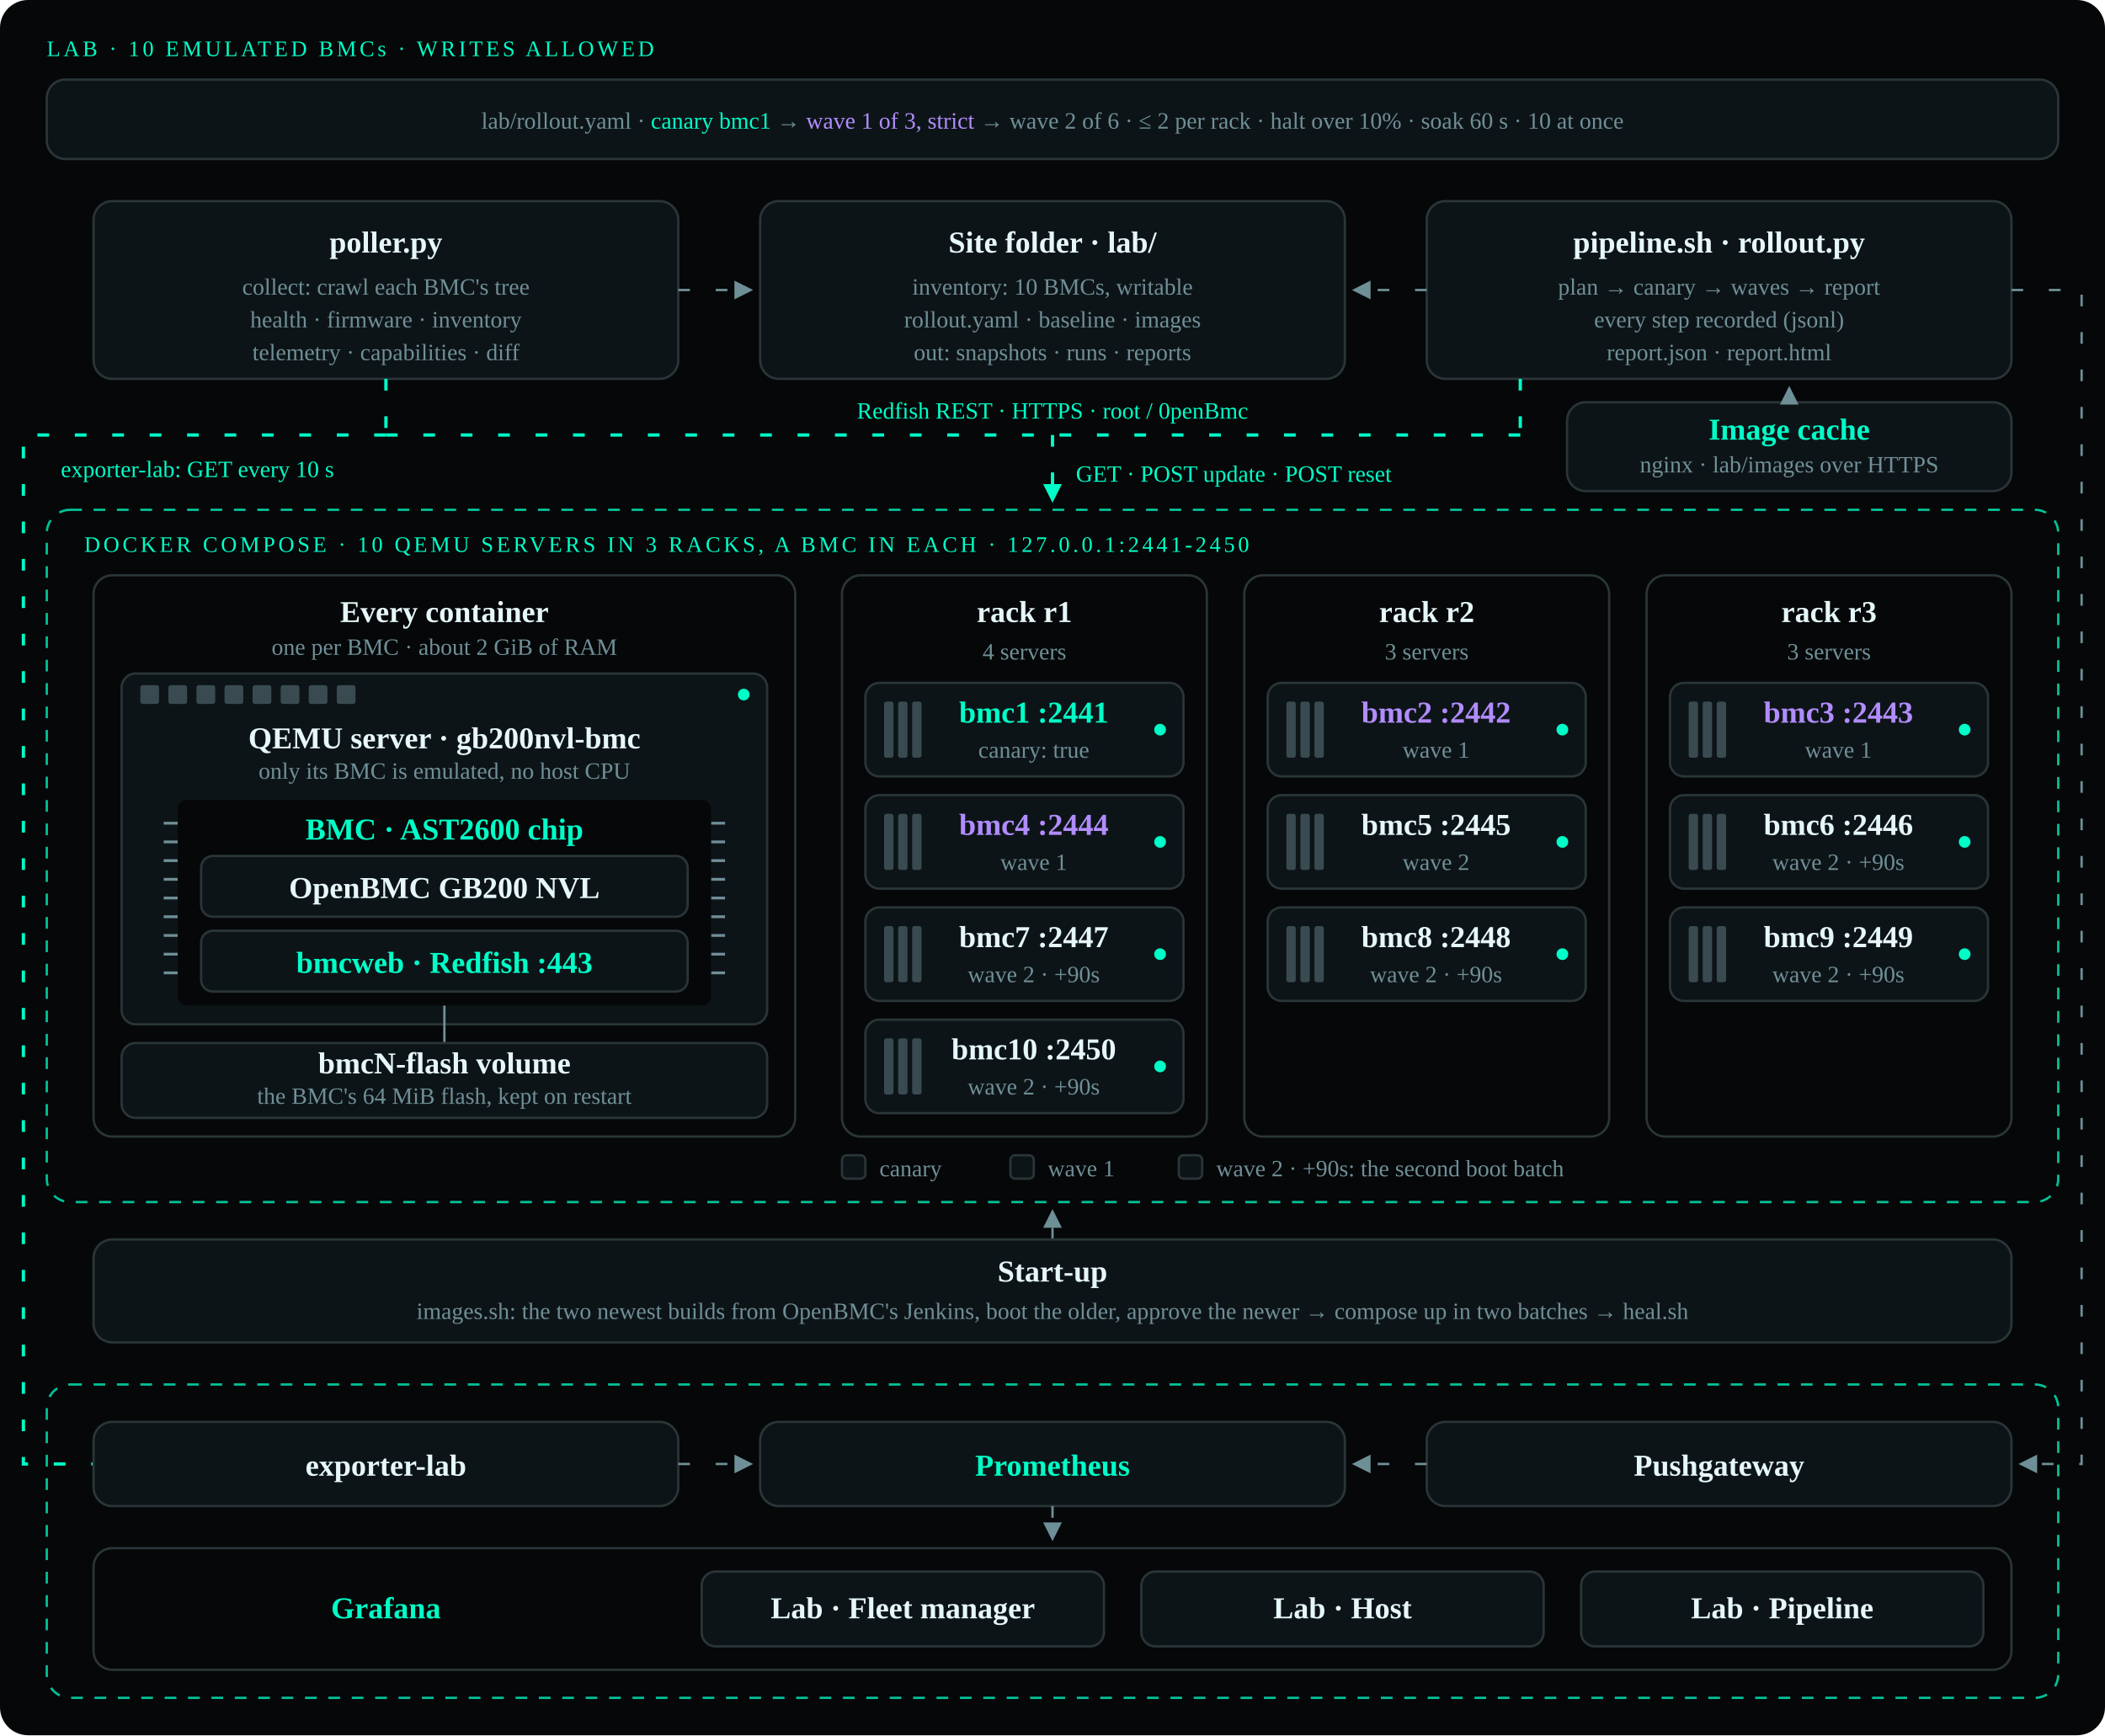
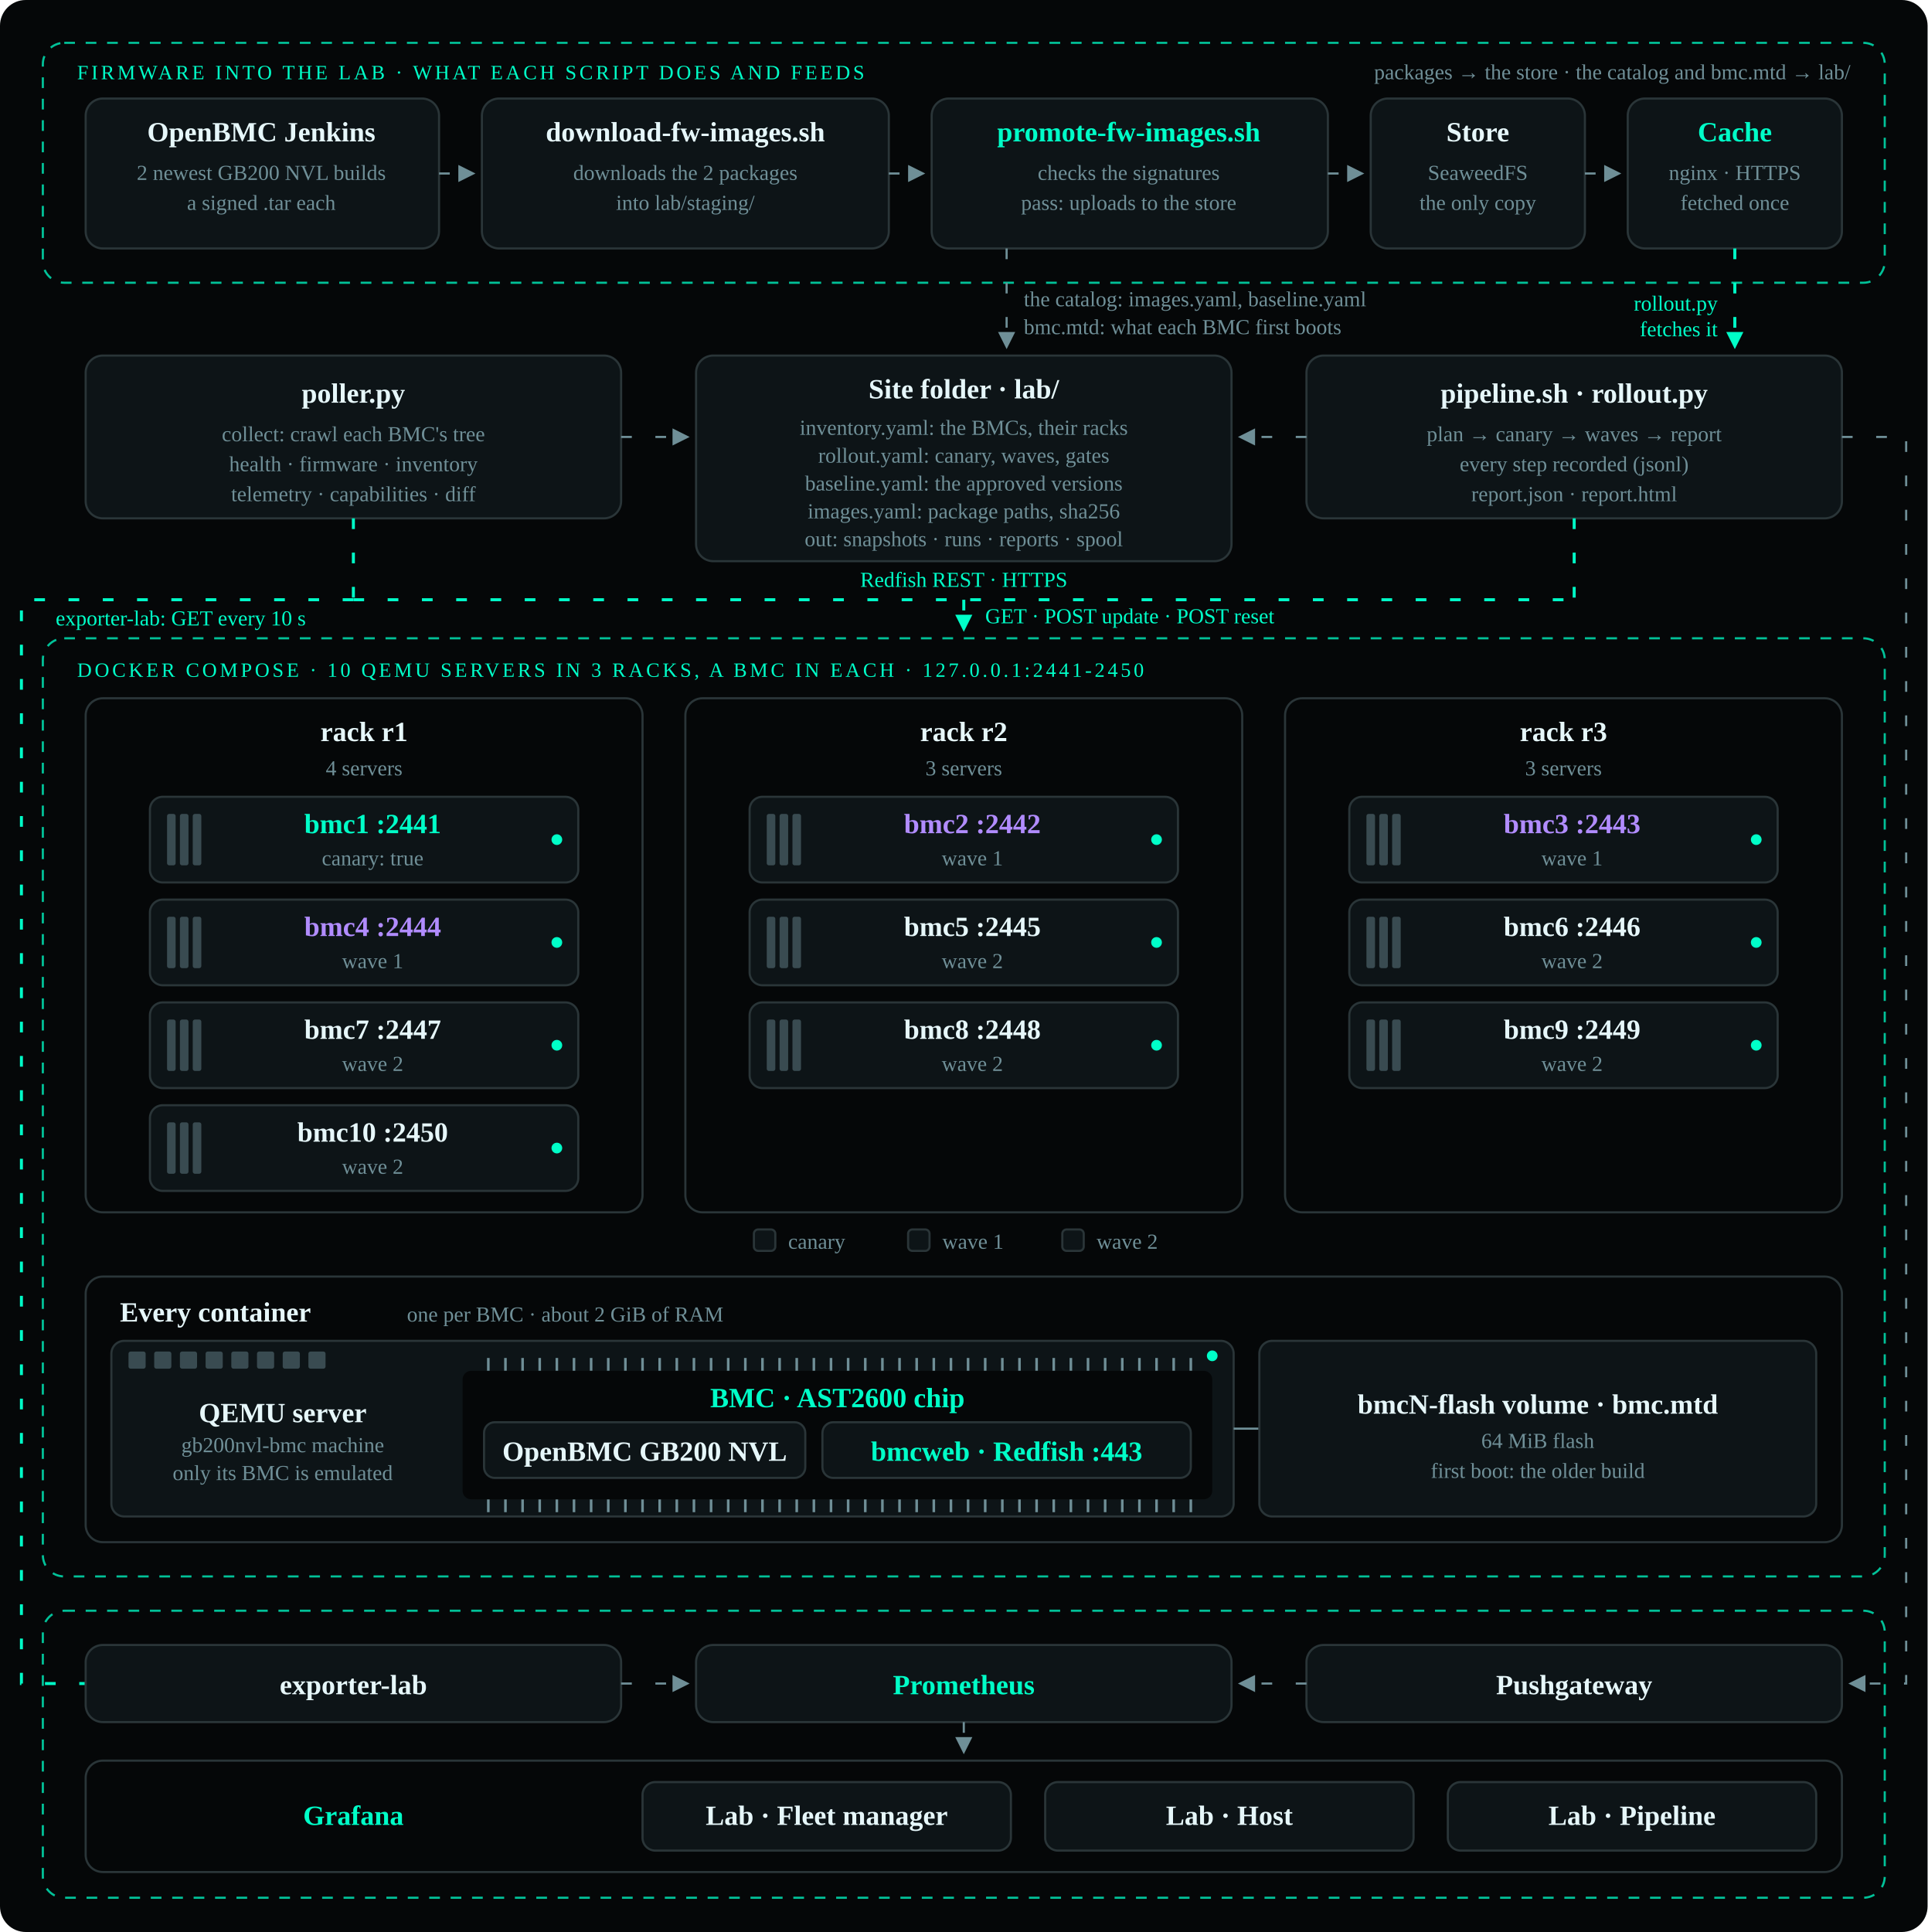
- <svg xmlns="http://www.w3.org/2000/svg" viewBox="0 0 900 742" role="img" aria-label="The lab: ten emulated BMCs in three racks, where the rollout really updates firmware, and the observability stack that watches them. lab/rollout.yaml plans a canary of one BMC, bmc1, marked canary: true; wave 1 of three, bmc2 to bmc4, strict; wave 2 of the other six; at most two BMCs of a rack in a wave, a halt over 10% failed, a 60 second soak, ten at once. poller.py and pipeline.sh with rollout.py share the lab/ folder: the inventory of ten writable BMCs, the policy, the baseline and the image catalog, and the snapshots, run records and reports. They speak Redfish over HTTPS with OpenBMC's default login: reads, updates and resets. rollout.py gets each firmware image from the site's image cache beside it, nginx serving lab/images over HTTPS, checks its sha256 against the catalog, and pushes it to the BMC. Docker Compose runs one container per BMC on 127.0.0.1 ports 2441 to 2450. In each, QEMU's gb200nvl-bmc machine stands in for the server, emulating only its BMC, an AST2600 chip, which runs OpenBMC's GB200 NVL firmware and bmcweb serving Redfish on port 443, from a 64 MiB flash volume kept across restarts. bmc6 to bmc10 boot 90 seconds after the others. At start-up, lab/images.sh fetches the two newest GB200 NVL builds from OpenBMC's Jenkins, boots the older and approves the newer, starts the containers in two batches, and restarts any BMC whose boot came up degraded. The observability stack runs in Docker Compose, every service on 127.0.0.1: exporter-lab, poller.py exporter, reads the ten BMCs over Redfish every 10 seconds; rollout.py run pushes every event of a run to the Pushgateway; Prometheus scrapes both; Grafana shows them in a Lab folder, Lab · Fleet manager, Lab · Host and Lab · Pipeline, next to a Prod folder.">
+ <svg xmlns="http://www.w3.org/2000/svg" viewBox="0 0 900 902" role="img" aria-label="The lab: ten emulated BMCs in three racks, where the rollout really updates firmware, and the observability stack that watches them. lab/rollout.yaml plans a canary of one BMC, bmc1, marked canary: true; wave 1 of three, bmc2 to bmc4, strict; wave 2 of the other six; at most two BMCs of a rack in a wave, a halt over 10% failed, a 60 second soak, ten at once. poller.py and pipeline.sh with rollout.py share the lab/ folder: the inventory of ten writable BMCs, the policy, the baseline and the image catalog, and the snapshots, run records and reports. They speak Redfish over HTTPS: reads, updates and resets. The firmware's way in: OpenBMC's Jenkins builds each version as a signed .tar package. lab/download-fw-images.sh downloads the two newest into lab/staging/. lab/promote-fw-images.sh, the ingest gate, checks each one's signatures against the pinned key; only a package that passes is uploaded into the store, a SeaweedFS bucket that keeps the only copy, and its download deleted; it writes into lab/ the catalog images.yaml and the baseline, never the packages, and takes the older build's image-bmc out as bmc.mtd, which each BMC's flash volume starts from. The cache, nginx over HTTPS, fetches each package from the store once. rollout.py fetches a package from the cache into lab/spool/, its own copy, checks its sha256 against the catalog and pushes that copy to the BMC, which writes it into its flash. Docker Compose runs one container per BMC on 127.0.0.1 ports 2441 to 2450. In each, QEMU's gb200nvl-bmc machine stands in for the server, emulating only its BMC, an AST2600 chip, which runs OpenBMC's GB200 NVL firmware and bmcweb serving Redfish on port 443, from a 64 MiB flash volume kept across restarts. They boot in batches of four, each once the batch before is healthy, and a BMC whose boot comes up degraded boots again. At start-up, the two scripts fetch the two newest GB200 NVL builds from OpenBMC's Jenkins and check their signatures; the lab boots the older and approves the newer. The observability stack runs in Docker Compose, every service on 127.0.0.1: exporter-lab, poller.py exporter, reads the ten BMCs over Redfish every 10 seconds; rollout.py run pushes every event of a run to the Pushgateway; Prometheus scrapes both; Grafana shows them in a Lab folder, Lab · Fleet manager, Lab · Host and Lab · Pipeline, next to a Prod folder.">
  <style>
    .rfl text { font-family: var(--mono, monospace); }
    .rfl .bg { fill: var(--bg-deep, #050708); }
    .rfl .box { fill: var(--surface, #0d1417); stroke: var(--line, #2a3538); }
    .rfl .grp { fill: none; stroke: var(--line, #2a3538); }
    .rfl .name { fill: var(--fg, #e6f7fa); font-size: 13px; font-weight: 600; }
    .rfl .sub { fill: var(--dim, #6f8f97); font-size: 10px; }
    .rfl .band { fill: var(--dim, #6f8f97); font-size: 9.5px; letter-spacing: .14em; }
    .rfl .lbl { fill: var(--dim, #6f8f97); font-size: 10px; }
    .rfl .hi { fill: var(--teal, #00ffc8); }
    .rfl .wire { fill: none; stroke: var(--dim, #6f8f97); stroke-width: 1; }
    .rfl .wire-hi { fill: none; stroke: var(--teal, #00ffc8); stroke-width: 1.4; }
    .rfl .cut { fill: none; stroke: var(--teal, #00ffc8); stroke-width: 1; stroke-dasharray: 5 5; opacity: .75; }
    /* which wave a BMC is in: the same colours as the canary and wave 1 in rollout.svg */
    .rfl .canary .box { stroke: color-mix(in srgb, var(--teal, #00ffc8) 60%, transparent); }
-     .rfl .canary .name, .rfl .c-canary { fill: var(--teal, #00ffc8); }
+     .rfl .canary .name { fill: var(--teal, #00ffc8); }
    .rfl .w1 .box { stroke: color-mix(in srgb, var(--violet, #b18cff) 60%, transparent); }
-     .rfl .w1 .name, .rfl .c-w1 { fill: var(--violet, #b18cff); }
+     .rfl .w1 .name { fill: var(--violet, #b18cff); }
    /* a QEMU server: drive bays and a power LED on its front, the BMC chip inside with its pins */
    .rfl .bay { fill: var(--dim, #6f8f97); opacity: .45; }
    .rfl .led { fill: var(--teal, #00ffc8); }
    .rfl .chip { fill: var(--bg-deep, #050708); stroke: color-mix(in srgb, var(--teal, #00ffc8) 55%, transparent); }
    .rfl .pins { fill: none; stroke: var(--dim, #6f8f97); stroke-width: 1.2; }
    /* motion: dashes run the way a wire points, the BMCs' LEDs pulse, the rollout takes canary, wave 1, wave 2 in turn */
    @keyframes rfl-flow { to { stroke-dashoffset: -32; } }
    @keyframes rfl-blink { 50% { opacity: .3; } }
    @keyframes rfl-wave { 0%, 28%, 100% { stroke-width: 1; } 8%, 20% { stroke-width: 2.6; } }
    .rfl .flow { stroke-dasharray: 5 11; animation: rfl-flow 1.6s linear infinite; }
    .rfl .led { animation: rfl-blink 2.4s ease-in-out infinite; }
    .rfl .canary .box { animation: rfl-wave 6s infinite; }
    .rfl .w1 .box { animation: rfl-wave 6s 2s infinite; }
    .rfl .srv .box { animation: rfl-wave 6s 4s infinite; }
    @media (prefers-reduced-motion: reduce) {
      .rfl .flow, .rfl .led, .rfl .box { animation: none; }
      .rfl .flow { stroke-dasharray: none; }
    }
  </style>
  <defs>
    <marker id="rfl-dim" viewBox="0 0 8 8" refX="7" refY="4" markerWidth="8" markerHeight="8" markerUnits="userSpaceOnUse" orient="auto">
      <path d="M0 0 8 4 0 8z" style="fill: var(--dim, #6f8f97)" />
    </marker>
    <marker id="rfl-teal" viewBox="0 0 8 8" refX="7" refY="4" markerWidth="8" markerHeight="8" markerUnits="userSpaceOnUse" orient="auto">
      <path d="M0 0 8 4 0 8z" style="fill: var(--teal, #00ffc8)" />
    </marker>
  </defs>
  <g class="rfl">
-     <rect class="bg" x="0" y="0" width="900" height="742" rx="12" />
-     <text class="band hi" x="20" y="24">LAB · 10 EMULATED BMCs · WRITES ALLOWED</text>
-     <rect class="box" x="20" y="34" width="860" height="34" rx="8" />
-     <text class="sub" x="450" y="55" text-anchor="middle">lab/rollout.yaml · <tspan class="c-canary">canary bmc1</tspan> → <tspan class="c-w1">wave 1 of 3, strict</tspan> → wave 2 of 6 · ≤ 2 per rack · halt over 10% · soak 60 s · 10 at once</text>
-     <rect class="box" x="40" y="86" width="250" height="76" rx="8" />
-     <text class="name" x="165" y="108" text-anchor="middle">poller.py</text>
-     <text class="sub" x="165" y="126" text-anchor="middle">collect: crawl each BMC's tree</text>
-     <text class="sub" x="165" y="140" text-anchor="middle">health · firmware · inventory</text>
-     <text class="sub" x="165" y="154" text-anchor="middle">telemetry · capabilities · diff</text>
-     <rect class="box" x="325" y="86" width="250" height="76" rx="8" />
-     <text class="name" x="450" y="108" text-anchor="middle">Site folder · lab/</text>
-     <text class="sub" x="450" y="126" text-anchor="middle">inventory: 10 BMCs, writable</text>
-     <text class="sub" x="450" y="140" text-anchor="middle">rollout.yaml · baseline · images</text>
-     <text class="sub" x="450" y="154" text-anchor="middle">out: snapshots · runs · reports</text>
-     <rect class="box" x="610" y="86" width="250" height="76" rx="8" />
-     <text class="name" x="735" y="108" text-anchor="middle">pipeline.sh · rollout.py</text>
-     <text class="sub" x="735" y="126" text-anchor="middle">plan → canary → waves → report</text>
-     <text class="sub" x="735" y="140" text-anchor="middle">every step recorded (jsonl)</text>
-     <text class="sub" x="735" y="154" text-anchor="middle">report.json · report.html</text>
-     <path class="wire flow" d="M290 124H321" marker-end="url(#rfl-dim)" />
-     <path class="wire flow" d="M610 124H579" marker-end="url(#rfl-dim)" />
-     <path class="wire-hi flow" d="M165 162V186M650 162V186M165 186H650" />
-     <text class="lbl hi" x="450" y="179" text-anchor="middle">Redfish REST · HTTPS · root / 0penBmc</text>
-     <path class="wire-hi flow" d="M450 186V214" marker-end="url(#rfl-teal)" />
-     <text class="lbl hi" x="460" y="206">GET · POST update · POST reset</text>
-     <rect class="box" x="670" y="172" width="190" height="38" rx="8" />
-     <text class="name hi" x="765" y="188" text-anchor="middle">Image cache</text>
-     <text class="sub" x="765" y="202" text-anchor="middle">nginx · lab/images over HTTPS</text>
-     <path class="wire flow" d="M765 172V166" marker-end="url(#rfl-dim)" />
-     <rect class="cut" x="20" y="218" width="860" height="296" rx="10" />
-     <text class="band hi" x="36" y="236">DOCKER COMPOSE · 10 QEMU SERVERS IN 3 RACKS, A BMC IN EACH · 127.0.0.1:2441-2450</text>
-     <rect class="grp" x="40" y="246" width="300" height="240" rx="8" />
-     <text class="name" x="190" y="266" text-anchor="middle">Every container</text>
-     <text class="sub" x="190" y="280" text-anchor="middle">one per BMC · about 2 GiB of RAM</text>
-     <rect class="box" x="52" y="288" width="276" height="150" rx="6" />
-     <rect class="bay" x="60" y="293" width="8" height="8" rx="1" />
-     <rect class="bay" x="72" y="293" width="8" height="8" rx="1" />
-     <rect class="bay" x="84" y="293" width="8" height="8" rx="1" />
-     <rect class="bay" x="96" y="293" width="8" height="8" rx="1" />
-     <rect class="bay" x="108" y="293" width="8" height="8" rx="1" />
-     <rect class="bay" x="120" y="293" width="8" height="8" rx="1" />
-     <rect class="bay" x="132" y="293" width="8" height="8" rx="1" />
-     <rect class="bay" x="144" y="293" width="8" height="8" rx="1" />
-     <circle class="led" style="animation-delay: -0.00s" cx="318" cy="297" r="2.5" />
-     <text class="name" x="190" y="320" text-anchor="middle">QEMU server · gb200nvl-bmc</text>
-     <text class="sub" x="190" y="333" text-anchor="middle">only its BMC is emulated, no host CPU</text>
-     <path class="pins" d="M70 352H76M304 352H310M70 360H76M304 360H310M70 368H76M304 368H310M70 376H76M304 376H310M70 384H76M304 384H310M70 392H76M304 392H310M70 400H76M304 400H310M70 408H76M304 408H310M70 416H76M304 416H310" />
-     <rect class="chip" x="76" y="342" width="228" height="88" rx="4" />
-     <text class="name hi" x="190" y="359" text-anchor="middle">BMC · AST2600 chip</text>
-     <rect class="box" x="86" y="366" width="208" height="26" rx="5" />
-     <text class="name" x="190" y="384" text-anchor="middle">OpenBMC GB200 NVL</text>
-     <rect class="box" x="86" y="398" width="208" height="26" rx="5" />
-     <text class="name hi" x="190" y="416" text-anchor="middle">bmcweb · Redfish :443</text>
-     <path class="wire" d="M190 430V446" />
-     <rect class="box" x="52" y="446" width="276" height="32" rx="6" />
-     <text class="name" x="190" y="459" text-anchor="middle">bmcN-flash volume</text>
-     <text class="sub" x="190" y="472" text-anchor="middle">the BMC's 64 MiB flash, kept on restart</text>
-     <rect class="grp" x="360" y="246" width="156" height="240" rx="8" />
-     <text class="name" x="438" y="266" text-anchor="middle">rack r1</text>
-     <text class="sub" x="438" y="282" text-anchor="middle">4 servers</text>
-     <g class="canary">
-       <rect class="box" x="370" y="292" width="136" height="40" rx="6" />
-       <rect class="bay" x="378" y="300" width="4" height="24" rx="1" />
-       <rect class="bay" x="384" y="300" width="4" height="24" rx="1" />
-       <rect class="bay" x="390" y="300" width="4" height="24" rx="1" />
-       <circle class="led" style="animation-delay: -0.37s" cx="496" cy="312" r="2.5" />
-       <text class="name" x="442" y="309" text-anchor="middle">bmc1 :2441</text>
-       <text class="sub" x="442" y="324" text-anchor="middle">canary: true</text>
+     <rect class="bg" x="0" y="0" width="900" height="902" rx="12" />
+     <g transform="translate(0 -60)">
+       <rect class="cut" x="20" y="80" width="860" height="112" rx="10" />
+       <text class="band hi" x="36" y="97">FIRMWARE INTO THE LAB · WHAT EACH SCRIPT DOES AND FEEDS</text>
+       <text class="lbl" x="864" y="97" text-anchor="end">packages → the store · the catalog and bmc.mtd → lab/</text>
+       <rect class="box" x="40" y="106" width="165" height="70" rx="8" />
+       <text class="name" x="122" y="126" text-anchor="middle">OpenBMC Jenkins</text>
+       <text class="sub" x="122" y="144" text-anchor="middle">2 newest GB200 NVL builds</text>
+       <text class="sub" x="122" y="158" text-anchor="middle">a signed .tar each</text>
+       <rect class="box" x="225" y="106" width="190" height="70" rx="8" />
+       <text class="name" x="320" y="126" text-anchor="middle">download-fw-images.sh</text>
+       <text class="sub" x="320" y="144" text-anchor="middle">downloads the 2 packages</text>
+       <text class="sub" x="320" y="158" text-anchor="middle">into lab/staging/</text>
+       <rect class="box" x="435" y="106" width="185" height="70" rx="8" />
+       <text class="name hi" x="527" y="126" text-anchor="middle">promote-fw-images.sh</text>
+       <text class="sub" x="527" y="144" text-anchor="middle">checks the signatures</text>
+       <text class="sub" x="527" y="158" text-anchor="middle">pass: uploads to the store</text>
+       <rect class="box" x="640" y="106" width="100" height="70" rx="8" />
+       <text class="name" x="690" y="126" text-anchor="middle">Store</text>
+       <text class="sub" x="690" y="144" text-anchor="middle">SeaweedFS</text>
+       <text class="sub" x="690" y="158" text-anchor="middle">the only copy</text>
+       <rect class="box" x="760" y="106" width="100" height="70" rx="8" />
+       <text class="name hi" x="810" y="126" text-anchor="middle">Cache</text>
+       <text class="sub" x="810" y="144" text-anchor="middle">nginx · HTTPS</text>
+       <text class="sub" x="810" y="158" text-anchor="middle">fetched once</text>
+       <path class="wire flow" d="M205 141H221" marker-end="url(#rfl-dim)" />
+       <path class="wire flow" d="M415 141H431" marker-end="url(#rfl-dim)" />
+       <path class="wire flow" d="M620 141H636" marker-end="url(#rfl-dim)" />
+       <path class="wire flow" d="M740 141H756" marker-end="url(#rfl-dim)" />
+       <path class="wire flow" d="M470 176V222" marker-end="url(#rfl-dim)" />
+       <text class="lbl" x="478" y="203">the catalog: images.yaml, baseline.yaml</text>
+       <text class="lbl" x="478" y="216">bmc.mtd: what each BMC first boots</text>
+       <path class="wire-hi flow" d="M810 176V222" marker-end="url(#rfl-teal)" />
+       <text class="lbl hi" x="802" y="205" text-anchor="end">rollout.py</text>
+       <text class="lbl hi" x="802" y="217" text-anchor="end">fetches it</text>
    </g>
-     <g class="w1">
-       <rect class="box" x="370" y="340" width="136" height="40" rx="6" />
-       <rect class="bay" x="378" y="348" width="4" height="24" rx="1" />
-       <rect class="bay" x="384" y="348" width="4" height="24" rx="1" />
-       <rect class="bay" x="390" y="348" width="4" height="24" rx="1" />
-       <circle class="led" style="animation-delay: -0.74s" cx="496" cy="360" r="2.5" />
-       <text class="name" x="442" y="357" text-anchor="middle">bmc4 :2444</text>
-       <text class="sub" x="442" y="372" text-anchor="middle">wave 1</text>
-     </g>
-     <g class="srv">
-       <rect class="box" x="370" y="388" width="136" height="40" rx="6" />
-       <rect class="bay" x="378" y="396" width="4" height="24" rx="1" />
-       <rect class="bay" x="384" y="396" width="4" height="24" rx="1" />
-       <rect class="bay" x="390" y="396" width="4" height="24" rx="1" />
-       <circle class="led" style="animation-delay: -1.11s" cx="496" cy="408" r="2.5" />
-       <text class="name" x="442" y="405" text-anchor="middle">bmc7 :2447</text>
-       <text class="sub" x="442" y="420" text-anchor="middle">wave 2 · +90s</text>
-     </g>
-     <g class="srv">
-       <rect class="box" x="370" y="436" width="136" height="40" rx="6" />
-       <rect class="bay" x="378" y="444" width="4" height="24" rx="1" />
-       <rect class="bay" x="384" y="444" width="4" height="24" rx="1" />
-       <rect class="bay" x="390" y="444" width="4" height="24" rx="1" />
-       <circle class="led" style="animation-delay: -1.48s" cx="496" cy="456" r="2.5" />
-       <text class="name" x="442" y="453" text-anchor="middle">bmc10 :2450</text>
-       <text class="sub" x="442" y="468" text-anchor="middle">wave 2 · +90s</text>
-     </g>
-     <rect class="grp" x="532" y="246" width="156" height="240" rx="8" />
-     <text class="name" x="610" y="266" text-anchor="middle">rack r2</text>
-     <text class="sub" x="610" y="282" text-anchor="middle">3 servers</text>
-     <g class="w1">
-       <rect class="box" x="542" y="292" width="136" height="40" rx="6" />
-       <rect class="bay" x="550" y="300" width="4" height="24" rx="1" />
-       <rect class="bay" x="556" y="300" width="4" height="24" rx="1" />
-       <rect class="bay" x="562" y="300" width="4" height="24" rx="1" />
-       <circle class="led" style="animation-delay: -1.85s" cx="668" cy="312" r="2.5" />
-       <text class="name" x="614" y="309" text-anchor="middle">bmc2 :2442</text>
-       <text class="sub" x="614" y="324" text-anchor="middle">wave 1</text>
-     </g>
-     <g class="srv">
-       <rect class="box" x="542" y="340" width="136" height="40" rx="6" />
-       <rect class="bay" x="550" y="348" width="4" height="24" rx="1" />
-       <rect class="bay" x="556" y="348" width="4" height="24" rx="1" />
-       <rect class="bay" x="562" y="348" width="4" height="24" rx="1" />
-       <circle class="led" style="animation-delay: -2.22s" cx="668" cy="360" r="2.5" />
-       <text class="name" x="614" y="357" text-anchor="middle">bmc5 :2445</text>
-       <text class="sub" x="614" y="372" text-anchor="middle">wave 2</text>
-     </g>
-     <g class="srv">
-       <rect class="box" x="542" y="388" width="136" height="40" rx="6" />
-       <rect class="bay" x="550" y="396" width="4" height="24" rx="1" />
-       <rect class="bay" x="556" y="396" width="4" height="24" rx="1" />
-       <rect class="bay" x="562" y="396" width="4" height="24" rx="1" />
-       <circle class="led" style="animation-delay: -2.59s" cx="668" cy="408" r="2.5" />
-       <text class="name" x="614" y="405" text-anchor="middle">bmc8 :2448</text>
-       <text class="sub" x="614" y="420" text-anchor="middle">wave 2 · +90s</text>
-     </g>
-     <rect class="grp" x="704" y="246" width="156" height="240" rx="8" />
-     <text class="name" x="782" y="266" text-anchor="middle">rack r3</text>
-     <text class="sub" x="782" y="282" text-anchor="middle">3 servers</text>
-     <g class="w1">
-       <rect class="box" x="714" y="292" width="136" height="40" rx="6" />
-       <rect class="bay" x="722" y="300" width="4" height="24" rx="1" />
-       <rect class="bay" x="728" y="300" width="4" height="24" rx="1" />
-       <rect class="bay" x="734" y="300" width="4" height="24" rx="1" />
-       <circle class="led" style="animation-delay: -2.96s" cx="840" cy="312" r="2.5" />
-       <text class="name" x="786" y="309" text-anchor="middle">bmc3 :2443</text>
-       <text class="sub" x="786" y="324" text-anchor="middle">wave 1</text>
-     </g>
-     <g class="srv">
-       <rect class="box" x="714" y="340" width="136" height="40" rx="6" />
-       <rect class="bay" x="722" y="348" width="4" height="24" rx="1" />
-       <rect class="bay" x="728" y="348" width="4" height="24" rx="1" />
-       <rect class="bay" x="734" y="348" width="4" height="24" rx="1" />
-       <circle class="led" style="animation-delay: -3.33s" cx="840" cy="360" r="2.5" />
-       <text class="name" x="786" y="357" text-anchor="middle">bmc6 :2446</text>
-       <text class="sub" x="786" y="372" text-anchor="middle">wave 2 · +90s</text>
-     </g>
-     <g class="srv">
-       <rect class="box" x="714" y="388" width="136" height="40" rx="6" />
-       <rect class="bay" x="722" y="396" width="4" height="24" rx="1" />
-       <rect class="bay" x="728" y="396" width="4" height="24" rx="1" />
-       <rect class="bay" x="734" y="396" width="4" height="24" rx="1" />
-       <circle class="led" style="animation-delay: -3.70s" cx="840" cy="408" r="2.5" />
-       <text class="name" x="786" y="405" text-anchor="middle">bmc9 :2449</text>
-       <text class="sub" x="786" y="420" text-anchor="middle">wave 2 · +90s</text>
-     </g>
-     <g class="canary">
-       <rect class="box" x="360" y="494" width="10" height="10" rx="2" />
-     </g>
-     <text class="lbl" x="376" y="503">canary</text>
-     <g class="w1">
-       <rect class="box" x="432" y="494" width="10" height="10" rx="2" />
-     </g>
-     <text class="lbl" x="448" y="503">wave 1</text>
-     <rect class="box" x="504" y="494" width="10" height="10" rx="2" />
-     <text class="lbl" x="520" y="503">wave 2 · +90s: the second boot batch</text>
-     <path class="wire flow" d="M450 530V518" marker-end="url(#rfl-dim)" />
-     <rect class="box" x="40" y="530" width="820" height="44" rx="8" />
-     <text class="name" x="450" y="548" text-anchor="middle">Start-up</text>
-     <text class="sub" x="450" y="564" text-anchor="middle">images.sh: the two newest builds from OpenBMC's Jenkins, boot the older, approve the newer → compose up in two batches → heal.sh</text>
-     <path class="wire-hi flow" d="M165 186H10V626H40" />
-     <text class="lbl hi" x="26" y="204">exporter-lab: GET every 10 s</text>
-     <path class="wire flow" d="M860 124H890V626H864" marker-end="url(#rfl-dim)" />
-     <g>
-       <rect class="cut" x="20" y="592" width="860" height="134" rx="10" />
-       <rect class="box" x="40" y="608" width="250" height="36" rx="8" />
-       <text class="name" x="165" y="631" text-anchor="middle">exporter-lab</text>
-       <rect class="box" x="325" y="608" width="250" height="36" rx="8" />
-       <text class="name hi" x="450" y="631" text-anchor="middle">Prometheus</text>
-       <rect class="box" x="610" y="608" width="250" height="36" rx="8" />
-       <text class="name" x="735" y="631" text-anchor="middle">Pushgateway</text>
-       <path class="wire flow" d="M290 626H321" marker-end="url(#rfl-dim)" />
-       <path class="wire flow" d="M610 626H579" marker-end="url(#rfl-dim)" />
-       <path class="wire flow" d="M450 644V658" marker-end="url(#rfl-dim)" />
-       <rect class="grp" x="40" y="662" width="820" height="52" rx="8" />
-       <text class="name hi" x="165" y="692" text-anchor="middle">Grafana</text>
-       <rect class="box" x="300" y="672" width="172" height="32" rx="6" />
-       <text class="name" x="386" y="692" text-anchor="middle">Lab · Fleet manager</text>
-       <rect class="box" x="488" y="672" width="172" height="32" rx="6" />
-       <text class="name" x="574" y="692" text-anchor="middle">Lab · Host</text>
-       <rect class="box" x="676" y="672" width="172" height="32" rx="6" />
-       <text class="name" x="762" y="692" text-anchor="middle">Lab · Pipeline</text>
+     <g transform="translate(0 80)">
+       <rect class="box" x="40" y="86" width="250" height="76" rx="8" />
+       <text class="name" x="165" y="108" text-anchor="middle">poller.py</text>
+       <text class="sub" x="165" y="126" text-anchor="middle">collect: crawl each BMC's tree</text>
+       <text class="sub" x="165" y="140" text-anchor="middle">health · firmware · inventory</text>
+       <text class="sub" x="165" y="154" text-anchor="middle">telemetry · capabilities · diff</text>
+       <rect class="box" x="325" y="86" width="250" height="96" rx="8" />
+       <text class="name" x="450" y="106" text-anchor="middle">Site folder · lab/</text>
+       <text class="sub" x="450" y="123" text-anchor="middle">inventory.yaml: the BMCs, their racks</text>
+       <text class="sub" x="450" y="136" text-anchor="middle">rollout.yaml: canary, waves, gates</text>
+       <text class="sub" x="450" y="149" text-anchor="middle">baseline.yaml: the approved versions</text>
+       <text class="sub" x="450" y="162" text-anchor="middle">images.yaml: package paths, sha256</text>
+       <text class="sub" x="450" y="175" text-anchor="middle">out: snapshots · runs · reports · spool</text>
+       <rect class="box" x="610" y="86" width="250" height="76" rx="8" />
+       <text class="name" x="735" y="108" text-anchor="middle">pipeline.sh · rollout.py</text>
+       <text class="sub" x="735" y="126" text-anchor="middle">plan → canary → waves → report</text>
+       <text class="sub" x="735" y="140" text-anchor="middle">every step recorded (jsonl)</text>
+       <text class="sub" x="735" y="154" text-anchor="middle">report.json · report.html</text>
+       <path class="wire flow" d="M290 124H321" marker-end="url(#rfl-dim)" />
+       <path class="wire flow" d="M610 124H579" marker-end="url(#rfl-dim)" />
+       <path class="wire-hi flow" d="M165 162V200M735 162V200M165 200H735" />
+       <text class="lbl hi" x="450" y="194" text-anchor="middle">Redfish REST · HTTPS</text>
+       <path class="wire-hi flow" d="M450 200V214" marker-end="url(#rfl-teal)" />
+       <text class="lbl hi" x="460" y="211">GET · POST update · POST reset</text>
+       <rect class="cut" x="20" y="218" width="860" height="438" rx="10" />
+       <text class="band hi" x="36" y="236">DOCKER COMPOSE · 10 QEMU SERVERS IN 3 RACKS, A BMC IN EACH · 127.0.0.1:2441-2450</text>
+       <rect class="grp" x="40" y="246" width="260" height="240" rx="8" />
+       <text class="name" x="170" y="266" text-anchor="middle">rack r1</text>
+       <text class="sub" x="170" y="282" text-anchor="middle">4 servers</text>
+       <g class="canary">
+         <rect class="box" x="70" y="292" width="200" height="40" rx="6" />
+         <rect class="bay" x="78" y="300" width="4" height="24" rx="1" />
+         <rect class="bay" x="84" y="300" width="4" height="24" rx="1" />
+         <rect class="bay" x="90" y="300" width="4" height="24" rx="1" />
+         <circle class="led" style="animation-delay: -0.37s" cx="260" cy="312" r="2.5" />
+         <text class="name" x="174" y="309" text-anchor="middle">bmc1 :2441</text>
+         <text class="sub" x="174" y="324" text-anchor="middle">canary: true</text>
+       </g>
+       <g class="w1">
+         <rect class="box" x="70" y="340" width="200" height="40" rx="6" />
+         <rect class="bay" x="78" y="348" width="4" height="24" rx="1" />
+         <rect class="bay" x="84" y="348" width="4" height="24" rx="1" />
+         <rect class="bay" x="90" y="348" width="4" height="24" rx="1" />
+         <circle class="led" style="animation-delay: -0.74s" cx="260" cy="360" r="2.5" />
+         <text class="name" x="174" y="357" text-anchor="middle">bmc4 :2444</text>
+         <text class="sub" x="174" y="372" text-anchor="middle">wave 1</text>
+       </g>
+       <g class="srv">
+         <rect class="box" x="70" y="388" width="200" height="40" rx="6" />
+         <rect class="bay" x="78" y="396" width="4" height="24" rx="1" />
+         <rect class="bay" x="84" y="396" width="4" height="24" rx="1" />
+         <rect class="bay" x="90" y="396" width="4" height="24" rx="1" />
+         <circle class="led" style="animation-delay: -1.11s" cx="260" cy="408" r="2.5" />
+         <text class="name" x="174" y="405" text-anchor="middle">bmc7 :2447</text>
+         <text class="sub" x="174" y="420" text-anchor="middle">wave 2</text>
+       </g>
+       <g class="srv">
+         <rect class="box" x="70" y="436" width="200" height="40" rx="6" />
+         <rect class="bay" x="78" y="444" width="4" height="24" rx="1" />
+         <rect class="bay" x="84" y="444" width="4" height="24" rx="1" />
+         <rect class="bay" x="90" y="444" width="4" height="24" rx="1" />
+         <circle class="led" style="animation-delay: -1.48s" cx="260" cy="456" r="2.5" />
+         <text class="name" x="174" y="453" text-anchor="middle">bmc10 :2450</text>
+         <text class="sub" x="174" y="468" text-anchor="middle">wave 2</text>
+       </g>
+       <rect class="grp" x="320" y="246" width="260" height="240" rx="8" />
+       <text class="name" x="450" y="266" text-anchor="middle">rack r2</text>
+       <text class="sub" x="450" y="282" text-anchor="middle">3 servers</text>
+       <g class="w1">
+         <rect class="box" x="350" y="292" width="200" height="40" rx="6" />
+         <rect class="bay" x="358" y="300" width="4" height="24" rx="1" />
+         <rect class="bay" x="364" y="300" width="4" height="24" rx="1" />
+         <rect class="bay" x="370" y="300" width="4" height="24" rx="1" />
+         <circle class="led" style="animation-delay: -1.85s" cx="540" cy="312" r="2.5" />
+         <text class="name" x="454" y="309" text-anchor="middle">bmc2 :2442</text>
+         <text class="sub" x="454" y="324" text-anchor="middle">wave 1</text>
+       </g>
+       <g class="srv">
+         <rect class="box" x="350" y="340" width="200" height="40" rx="6" />
+         <rect class="bay" x="358" y="348" width="4" height="24" rx="1" />
+         <rect class="bay" x="364" y="348" width="4" height="24" rx="1" />
+         <rect class="bay" x="370" y="348" width="4" height="24" rx="1" />
+         <circle class="led" style="animation-delay: -2.22s" cx="540" cy="360" r="2.5" />
+         <text class="name" x="454" y="357" text-anchor="middle">bmc5 :2445</text>
+         <text class="sub" x="454" y="372" text-anchor="middle">wave 2</text>
+       </g>
+       <g class="srv">
+         <rect class="box" x="350" y="388" width="200" height="40" rx="6" />
+         <rect class="bay" x="358" y="396" width="4" height="24" rx="1" />
+         <rect class="bay" x="364" y="396" width="4" height="24" rx="1" />
+         <rect class="bay" x="370" y="396" width="4" height="24" rx="1" />
+         <circle class="led" style="animation-delay: -2.59s" cx="540" cy="408" r="2.5" />
+         <text class="name" x="454" y="405" text-anchor="middle">bmc8 :2448</text>
+         <text class="sub" x="454" y="420" text-anchor="middle">wave 2</text>
+       </g>
+       <rect class="grp" x="600" y="246" width="260" height="240" rx="8" />
+       <text class="name" x="730" y="266" text-anchor="middle">rack r3</text>
+       <text class="sub" x="730" y="282" text-anchor="middle">3 servers</text>
+       <g class="w1">
+         <rect class="box" x="630" y="292" width="200" height="40" rx="6" />
+         <rect class="bay" x="638" y="300" width="4" height="24" rx="1" />
+         <rect class="bay" x="644" y="300" width="4" height="24" rx="1" />
+         <rect class="bay" x="650" y="300" width="4" height="24" rx="1" />
+         <circle class="led" style="animation-delay: -2.96s" cx="820" cy="312" r="2.5" />
+         <text class="name" x="734" y="309" text-anchor="middle">bmc3 :2443</text>
+         <text class="sub" x="734" y="324" text-anchor="middle">wave 1</text>
+       </g>
+       <g class="srv">
+         <rect class="box" x="630" y="340" width="200" height="40" rx="6" />
+         <rect class="bay" x="638" y="348" width="4" height="24" rx="1" />
+         <rect class="bay" x="644" y="348" width="4" height="24" rx="1" />
+         <rect class="bay" x="650" y="348" width="4" height="24" rx="1" />
+         <circle class="led" style="animation-delay: -3.33s" cx="820" cy="360" r="2.5" />
+         <text class="name" x="734" y="357" text-anchor="middle">bmc6 :2446</text>
+         <text class="sub" x="734" y="372" text-anchor="middle">wave 2</text>
+       </g>
+       <g class="srv">
+         <rect class="box" x="630" y="388" width="200" height="40" rx="6" />
+         <rect class="bay" x="638" y="396" width="4" height="24" rx="1" />
+         <rect class="bay" x="644" y="396" width="4" height="24" rx="1" />
+         <rect class="bay" x="650" y="396" width="4" height="24" rx="1" />
+         <circle class="led" style="animation-delay: -3.70s" cx="820" cy="408" r="2.5" />
+         <text class="name" x="734" y="405" text-anchor="middle">bmc9 :2449</text>
+         <text class="sub" x="734" y="420" text-anchor="middle">wave 2</text>
+       </g>
+       <g class="canary">
+         <rect class="box" x="352" y="494" width="10" height="10" rx="2" />
+       </g>
+       <text class="lbl" x="368" y="503">canary</text>
+       <g class="w1">
+         <rect class="box" x="424" y="494" width="10" height="10" rx="2" />
+       </g>
+       <text class="lbl" x="440" y="503">wave 1</text>
+       <rect class="box" x="496" y="494" width="10" height="10" rx="2" />
+       <text class="lbl" x="512" y="503">wave 2</text>
+       <rect class="grp" x="40" y="516" width="820" height="124" rx="8" />
+       <text class="name" x="56" y="537">Every container</text>
+       <text class="sub" x="190" y="537">one per BMC · about 2 GiB of RAM</text>
+       <rect class="box" x="52" y="546" width="524" height="82" rx="6" />
+       <rect class="bay" x="60" y="551" width="8" height="8" rx="1" />
+       <rect class="bay" x="72" y="551" width="8" height="8" rx="1" />
+       <rect class="bay" x="84" y="551" width="8" height="8" rx="1" />
+       <rect class="bay" x="96" y="551" width="8" height="8" rx="1" />
+       <rect class="bay" x="108" y="551" width="8" height="8" rx="1" />
+       <rect class="bay" x="120" y="551" width="8" height="8" rx="1" />
+       <rect class="bay" x="132" y="551" width="8" height="8" rx="1" />
+       <rect class="bay" x="144" y="551" width="8" height="8" rx="1" />
+       <circle class="led" style="animation-delay: -0.00s" cx="566" cy="553" r="2.5" />
+       <text class="name" x="132" y="584" text-anchor="middle">QEMU server</text>
+       <text class="sub" x="132" y="598" text-anchor="middle">gb200nvl-bmc machine</text>
+       <text class="sub" x="132" y="611" text-anchor="middle">only its BMC is emulated</text>
+       <path class="pins" d="M228 554V560M228 620V626M236 554V560M236 620V626M244 554V560M244 620V626M252 554V560M252 620V626M260 554V560M260 620V626M268 554V560M268 620V626M276 554V560M276 620V626M284 554V560M284 620V626M292 554V560M292 620V626M300 554V560M300 620V626M308 554V560M308 620V626M316 554V560M316 620V626M324 554V560M324 620V626M332 554V560M332 620V626M340 554V560M340 620V626M348 554V560M348 620V626M356 554V560M356 620V626M364 554V560M364 620V626M372 554V560M372 620V626M380 554V560M380 620V626M388 554V560M388 620V626M396 554V560M396 620V626M404 554V560M404 620V626M412 554V560M412 620V626M420 554V560M420 620V626M428 554V560M428 620V626M436 554V560M436 620V626M444 554V560M444 620V626M452 554V560M452 620V626M460 554V560M460 620V626M468 554V560M468 620V626M476 554V560M476 620V626M484 554V560M484 620V626M492 554V560M492 620V626M500 554V560M500 620V626M508 554V560M508 620V626M516 554V560M516 620V626M524 554V560M524 620V626M532 554V560M532 620V626M540 554V560M540 620V626M548 554V560M548 620V626M556 554V560M556 620V626" />
+       <rect class="chip" x="216" y="560" width="350" height="60" rx="4" />
+       <text class="name hi" x="391" y="577" text-anchor="middle">BMC · AST2600 chip</text>
+       <rect class="box" x="226" y="584" width="150" height="26" rx="5" />
+       <text class="name" x="301" y="602" text-anchor="middle">OpenBMC GB200 NVL</text>
+       <rect class="box" x="384" y="584" width="172" height="26" rx="5" />
+       <text class="name hi" x="470" y="602" text-anchor="middle">bmcweb · Redfish :443</text>
+       <path class="wire" d="M576 587H588" />
+       <rect class="box" x="588" y="546" width="260" height="82" rx="6" />
+       <text class="name" x="718" y="580" text-anchor="middle">bmcN-flash volume · bmc.mtd</text>
+       <text class="sub" x="718" y="596" text-anchor="middle">64 MiB flash</text>
+       <text class="sub" x="718" y="610" text-anchor="middle">first boot: the older build</text>
+       <path class="wire-hi flow" d="M165 200H10V706H40" />
+       <text class="lbl hi" x="26" y="212">exporter-lab: GET every 10 s</text>
+       <path class="wire flow" d="M860 124H890V706H864" marker-end="url(#rfl-dim)" />
+       <g transform="translate(0 80)">
+         <rect class="cut" x="20" y="592" width="860" height="134" rx="10" />
+         <rect class="box" x="40" y="608" width="250" height="36" rx="8" />
+         <text class="name" x="165" y="631" text-anchor="middle">exporter-lab</text>
+         <rect class="box" x="325" y="608" width="250" height="36" rx="8" />
+         <text class="name hi" x="450" y="631" text-anchor="middle">Prometheus</text>
+         <rect class="box" x="610" y="608" width="250" height="36" rx="8" />
+         <text class="name" x="735" y="631" text-anchor="middle">Pushgateway</text>
+         <path class="wire flow" d="M290 626H321" marker-end="url(#rfl-dim)" />
+         <path class="wire flow" d="M610 626H579" marker-end="url(#rfl-dim)" />
+         <path class="wire flow" d="M450 644V658" marker-end="url(#rfl-dim)" />
+         <rect class="grp" x="40" y="662" width="820" height="52" rx="8" />
+         <text class="name hi" x="165" y="692" text-anchor="middle">Grafana</text>
+         <rect class="box" x="300" y="672" width="172" height="32" rx="6" />
+         <text class="name" x="386" y="692" text-anchor="middle">Lab · Fleet manager</text>
+         <rect class="box" x="488" y="672" width="172" height="32" rx="6" />
+         <text class="name" x="574" y="692" text-anchor="middle">Lab · Host</text>
+         <rect class="box" x="676" y="672" width="172" height="32" rx="6" />
+         <text class="name" x="762" y="692" text-anchor="middle">Lab · Pipeline</text>
+       </g>
    </g>
  </g>
</svg>
